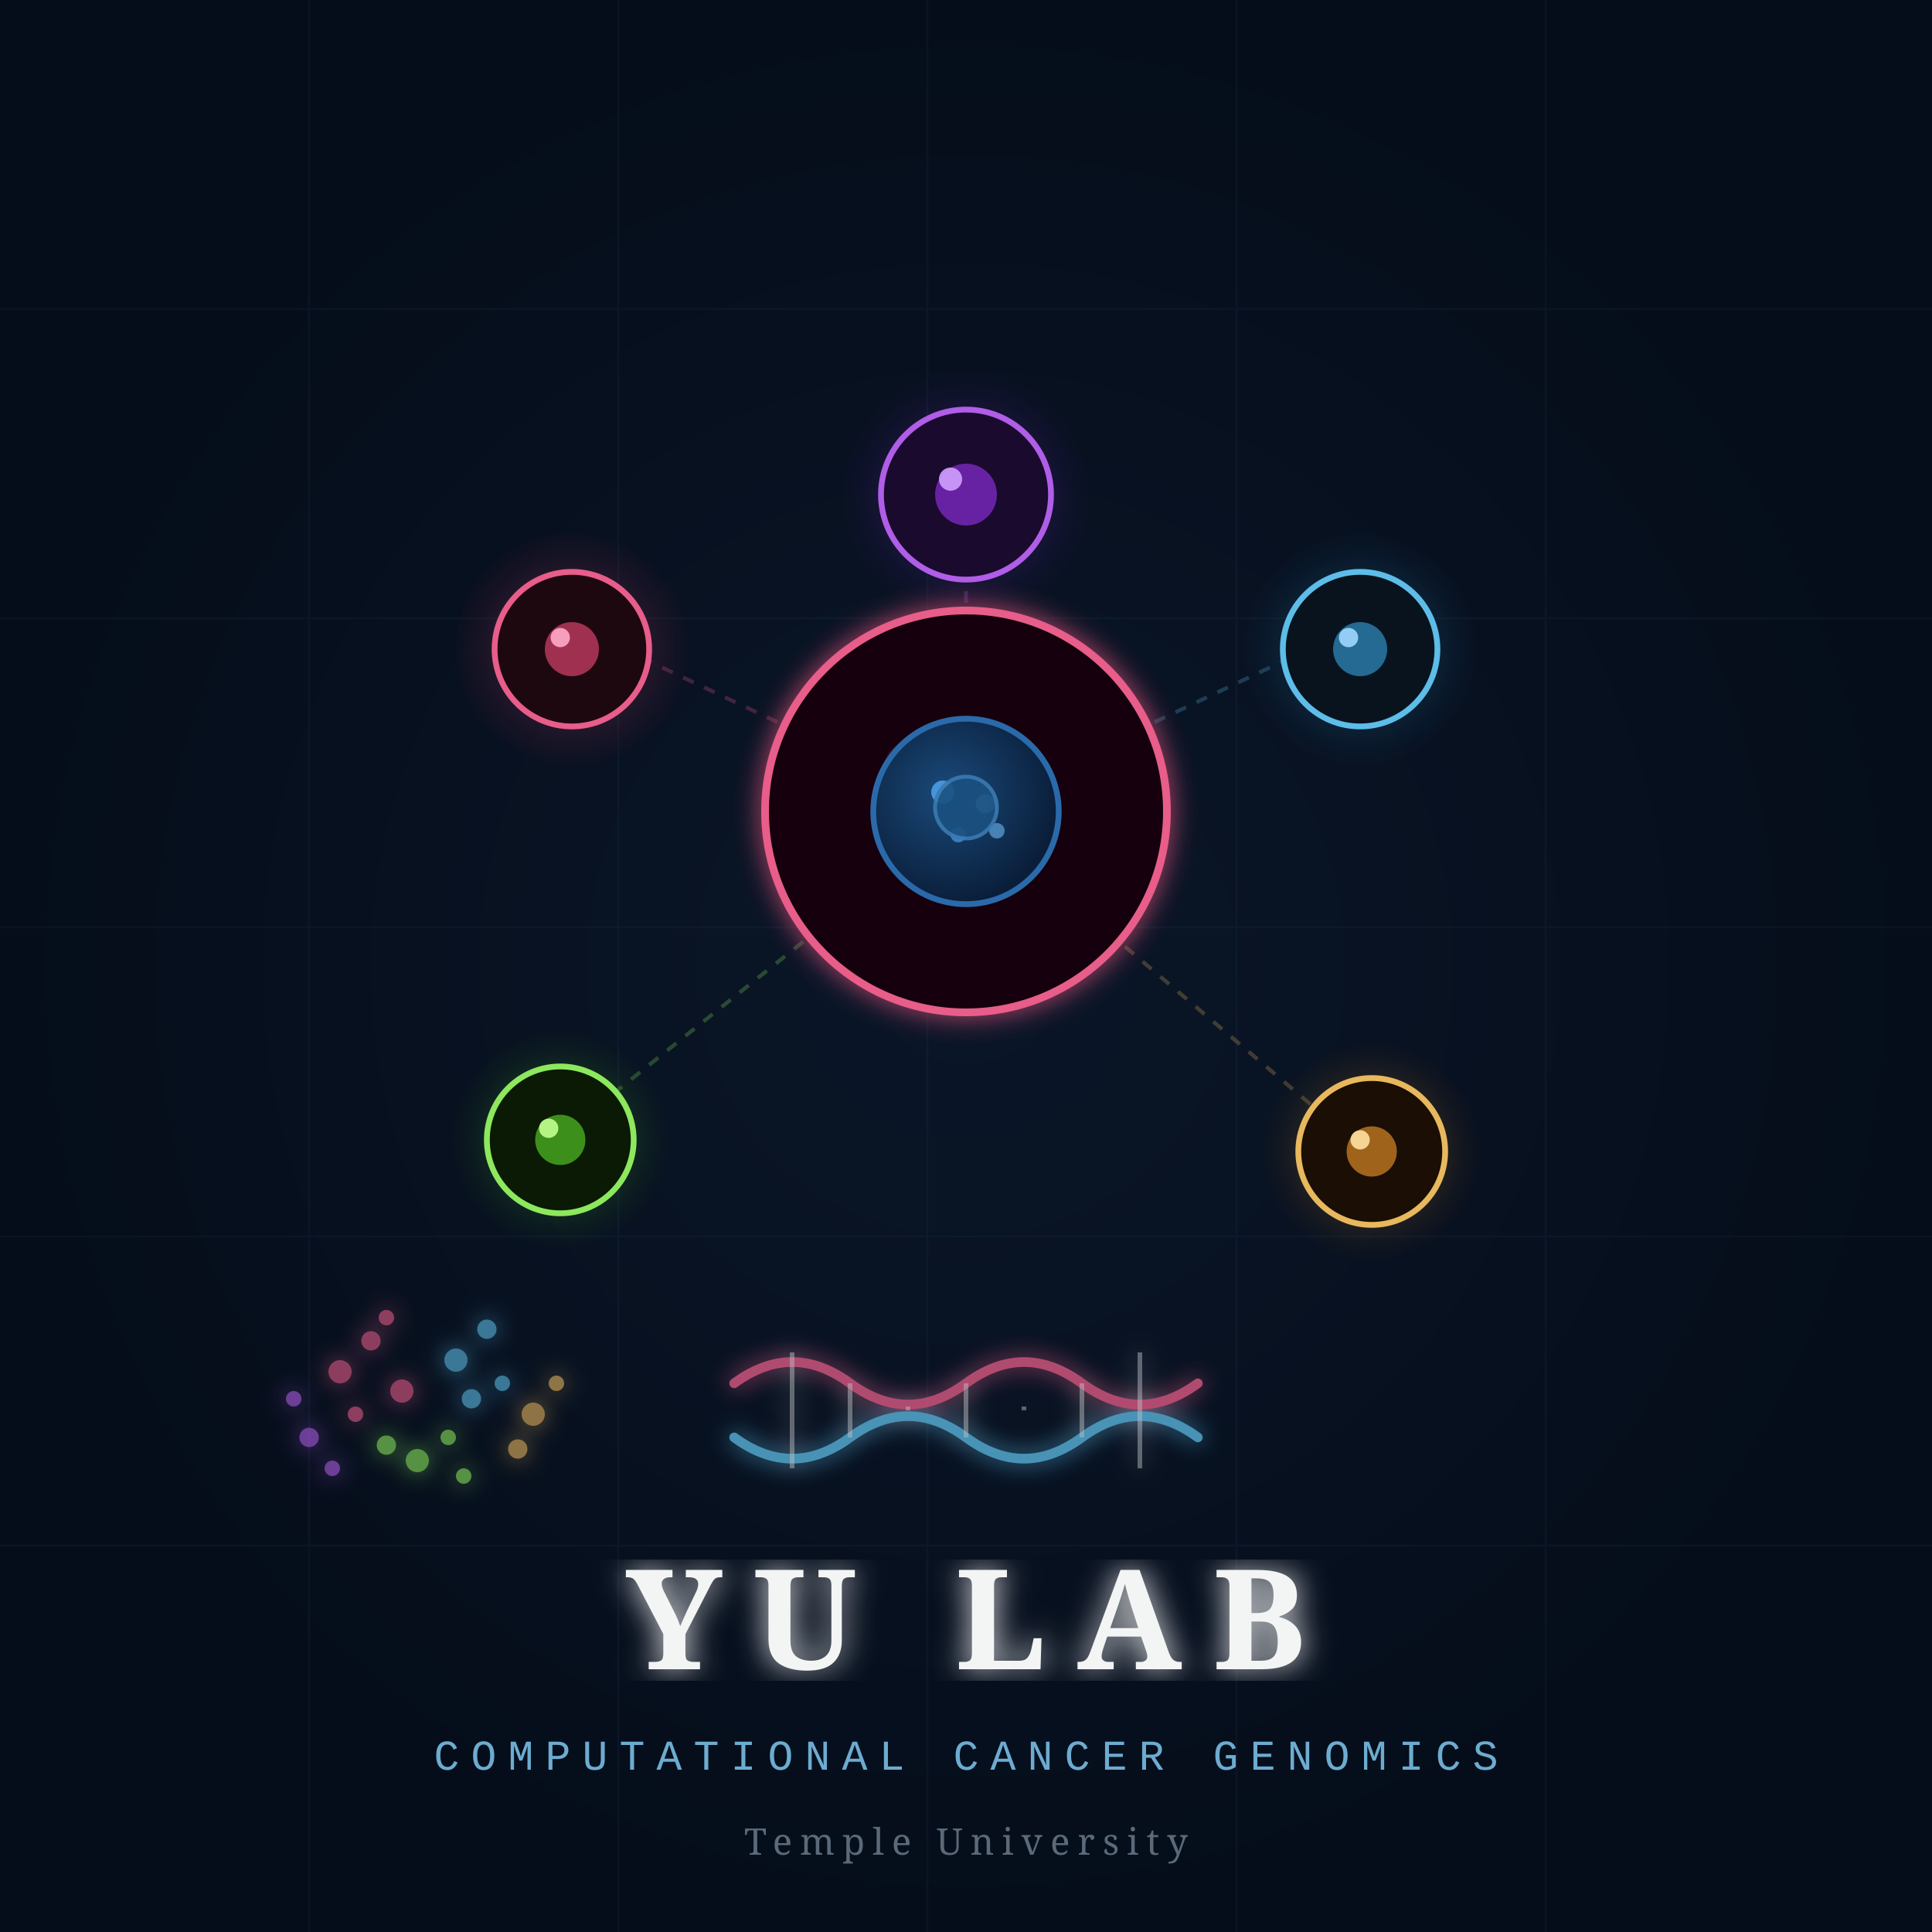
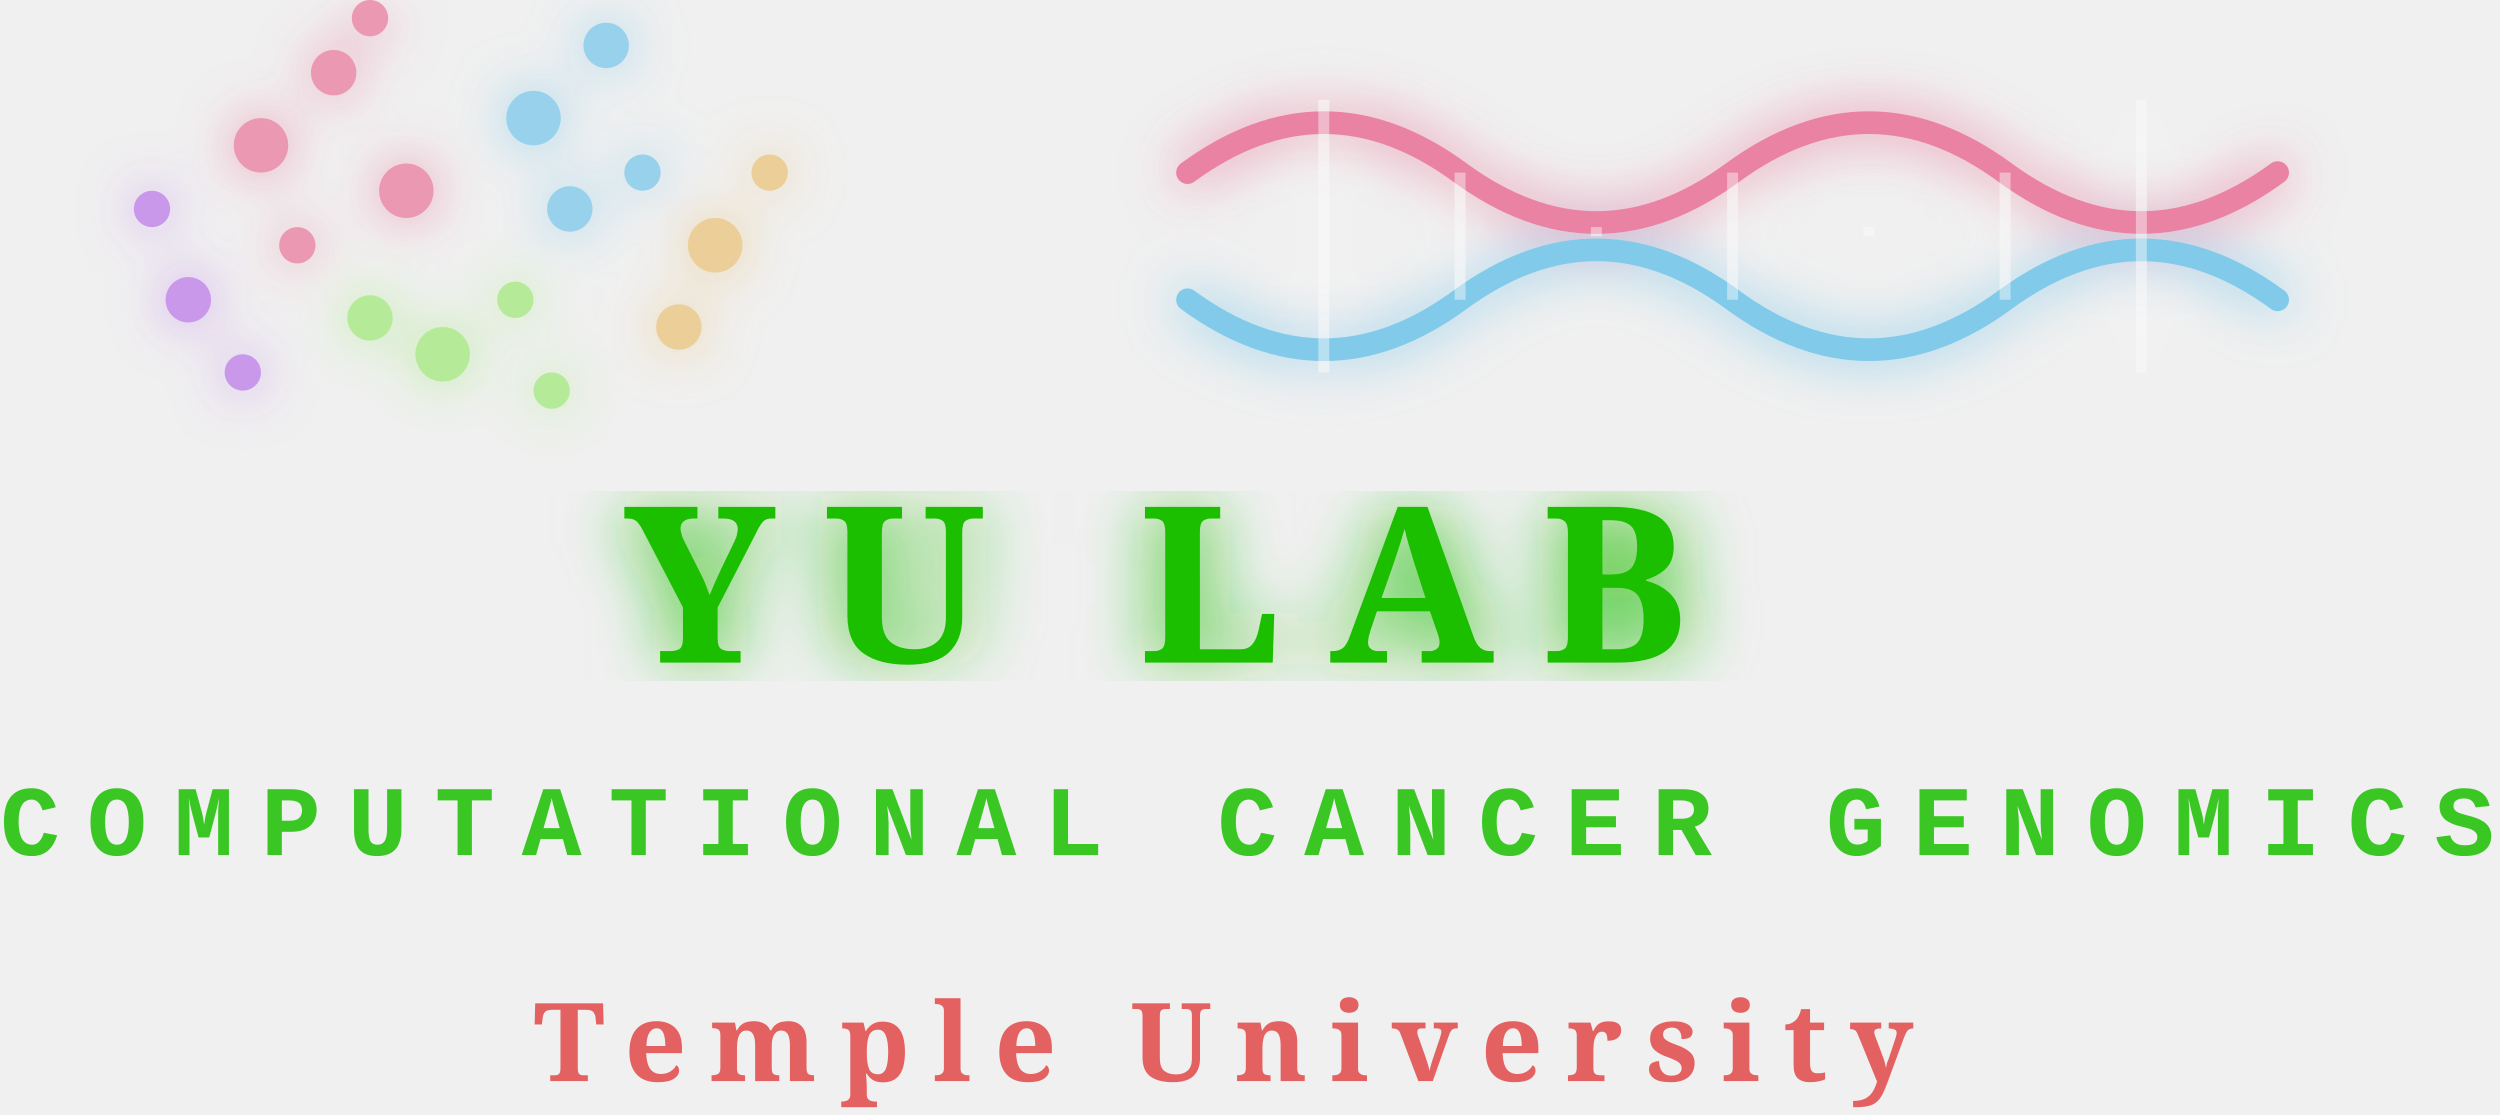
- <svg xmlns="http://www.w3.org/2000/svg" viewBox="0 0 500 500" font-family="Georgia, serif">
+ <svg xmlns="http://www.w3.org/2000/svg" id="Layer_1" version="1.1" viewBox="0 0 275.21 122.64">
  <defs>
-     <radialGradient id="bgGrad" cx="50%" cy="50%" r="50%">
-       <stop offset="0%" stop-color="#0a1628" />
-       <stop offset="100%" stop-color="#050d1a" />
-     </radialGradient>
-     <radialGradient id="cellGlow1" cx="50%" cy="50%" r="50%">
-       <stop offset="0%" stop-color="#e85d8a" stop-opacity="0.9" />
-       <stop offset="60%" stop-color="#c0395f" stop-opacity="0.6" />
-       <stop offset="100%" stop-color="#8b1a3a" stop-opacity="0.1" />
-     </radialGradient>
-     <radialGradient id="cellGlow2" cx="50%" cy="50%" r="50%">
-       <stop offset="0%" stop-color="#5dbde8" stop-opacity="0.9" />
-       <stop offset="60%" stop-color="#2a7fb0" stop-opacity="0.6" />
-       <stop offset="100%" stop-color="#0d3d5c" stop-opacity="0.1" />
-     </radialGradient>
-     <radialGradient id="cellGlow3" cx="50%" cy="50%" r="50%">
-       <stop offset="0%" stop-color="#8de85d" stop-opacity="0.9" />
-       <stop offset="60%" stop-color="#4aad20" stop-opacity="0.6" />
-       <stop offset="100%" stop-color="#1d4a08" stop-opacity="0.1" />
-     </radialGradient>
-     <radialGradient id="cellGlow4" cx="50%" cy="50%" r="50%">
-       <stop offset="0%" stop-color="#e8b85d" stop-opacity="0.9" />
-       <stop offset="60%" stop-color="#c07820" stop-opacity="0.6" />
-       <stop offset="100%" stop-color="#5c3008" stop-opacity="0.1" />
-     </radialGradient>
-     <radialGradient id="cellGlow5" cx="50%" cy="50%" r="50%">
-       <stop offset="0%" stop-color="#b05de8" stop-opacity="0.9" />
-       <stop offset="60%" stop-color="#7a28c0" stop-opacity="0.6" />
-       <stop offset="100%" stop-color="#3a0d5c" stop-opacity="0.1" />
-     </radialGradient>
-     <radialGradient id="nucGrad" cx="40%" cy="40%" r="60%">
-       <stop offset="0%" stop-color="#1a4a7a" />
-       <stop offset="100%" stop-color="#0a1e3a" />
-     </radialGradient>
+     <style>
+       .st0 {
+         fill: #e85d8a;
+       }
+ 
+       .st1 {
+         font-family: CourierNewPS-BoldMT, 'Courier New';
+         font-size: 11px;
+         letter-spacing: .27em;
+         opacity: .85;
+       }
+ 
+       .st1, .st2 {
+         fill: #1abf00;
+       }
+ 
+       .st1, .st2, .st3 {
+         font-weight: 700;
+       }
+ 
+       .st1, .st3, .st4 {
+         isolation: isolate;
+       }
+ 
+       .st5 {
+         fill: #8de85d;
+       }
+ 
+       .st6 {
+         filter: url(#glow);
+         opacity: .75;
+       }
+ 
+       .st7 {
+         filter: url(#glow1);
+         opacity: .6;
+       }
+ 
+       .st8 {
+         fill: #5dbde8;
+       }
+ 
+       .st9 {
+         fill: #b05de8;
+       }
+ 
+       .st2 {
+         filter: url(#strongGlow);
+         font-size: 24px;
+         letter-spacing: .22em;
+       }
+ 
+       .st2, .st3 {
+         font-family: Georgia-Bold, Georgia;
+       }
+ 
+       .st3 {
+         fill: #dd1414;
+         font-size: 12px;
+         letter-spacing: .21em;
+         opacity: .65;
+       }
+ 
+       .st10 {
+         stroke: #5dbde8;
+       }
+ 
+       .st10, .st4, .st11 {
+         fill: none;
+       }
+ 
+       .st10, .st11 {
+         stroke-linecap: round;
+         stroke-width: 2.5px;
+       }
+ 
+       .st4 {
+         opacity: .45;
+         stroke: #fff;
+         stroke-width: 1.2px;
+       }
+ 
+       .st12 {
+         fill: #e8b85d;
+       }
+ 
+       .st11 {
+         stroke: #e85d8a;
+       }
+     </style>
    <filter id="glow" x="-50%" y="-50%" width="200%" height="200%">
-       <feGaussianBlur stdDeviation="3" result="blur" />
+       <feGaussianBlur result="blur" stdDeviation="3" />
+       <feMerge>
+         <feMergeNode in="blur" />
+         <feMergeNode in="SourceGraphic" />
+       </feMerge>
+     </filter>
+     <filter id="glow1" data-name="glow" x="-50%" y="-50%" width="200%" height="200%">
+       <feGaussianBlur result="blur" stdDeviation="3" />
      <feMerge>
        <feMergeNode in="blur" />
        <feMergeNode in="SourceGraphic" />
      </feMerge>
    </filter>
    <filter id="strongGlow">
-       <feGaussianBlur stdDeviation="4" result="blur" />
+       <feGaussianBlur result="blur" stdDeviation="4" />
      <feMerge>
        <feMergeNode in="blur" />
        <feMergeNode in="SourceGraphic" />
      </feMerge>
    </filter>
  </defs>
-   <rect width="500" height="500" fill="url(#bgGrad)" />
-   <g opacity="0.06" stroke="#4488cc" stroke-width="0.5">
-     <line x1="0" y1="80" x2="500" y2="80" />
-     <line x1="0" y1="160" x2="500" y2="160" />
-     <line x1="0" y1="240" x2="500" y2="240" />
-     <line x1="0" y1="320" x2="500" y2="320" />
-     <line x1="0" y1="400" x2="500" y2="400" />
-     <line x1="80" y1="0" x2="80" y2="500" />
-     <line x1="160" y1="0" x2="160" y2="500" />
-     <line x1="240" y1="0" x2="240" y2="500" />
-     <line x1="320" y1="0" x2="320" y2="500" />
-     <line x1="400" y1="0" x2="400" y2="500" />
+   <g class="st6">
+     <path class="st11" d="M130.73,19c10-7.33,20-7.33,30,0s20,7.33,30,0,20-7.33,30,0,20,7.33,30,0" />
+     <path class="st10" d="M130.73,33c10,7.33,20,7.33,30,0s20-7.33,30,0,20,7.33,30,0,20-7.33,30,0" />
+     <line class="st4" x1="145.73" y1="11" x2="145.73" y2="41" />
+     <line class="st4" x1="160.73" y1="19" x2="160.73" y2="33" />
+     <line class="st4" x1="190.73" y1="19" x2="190.73" y2="33" />
+     <line class="st4" x1="220.73" y1="19" x2="220.73" y2="33" />
+     <line class="st4" x1="235.73" y1="11" x2="235.73" y2="41" />
+     <line class="st4" x1="175.73" y1="25" x2="175.73" y2="26" />
+     <line class="st4" x1="205.73" y1="25" x2="205.73" y2="26" />
  </g>
-   <g opacity="0.25" stroke-width="1">
-     <line x1="250" y1="210" x2="155" y2="165" stroke="#e85d8a" stroke-dasharray="3,3" />
-     <line x1="250" y1="210" x2="345" y2="165" stroke="#5dbde8" stroke-dasharray="3,3" />
-     <line x1="250" y1="210" x2="150" y2="290" stroke="#8de85d" stroke-dasharray="3,3" />
-     <line x1="250" y1="210" x2="350" y2="295" stroke="#e8b85d" stroke-dasharray="3,3" />
-     <line x1="250" y1="210" x2="250" y2="135" stroke="#b05de8" stroke-dasharray="3,3" />
+   <g class="st7">
+     <circle class="st0" cx="28.73" cy="16" r="3" />
+     <circle class="st0" cx="36.73" cy="8" r="2.5" />
+     <circle class="st0" cx="44.73" cy="21" r="3" />
+     <circle class="st0" cx="32.73" cy="27" r="2" />
+     <circle class="st0" cx="40.73" cy="2" r="2" />
+     <circle class="st8" cx="58.73" cy="13" r="3" />
+     <circle class="st8" cx="66.73" cy="5" r="2.5" />
+     <circle class="st8" cx="70.73" cy="19" r="2" />
+     <circle class="st8" cx="62.73" cy="23" r="2.5" />
+     <circle class="st5" cx="48.73" cy="39" r="3" />
+     <circle class="st5" cx="56.73" cy="33" r="2" />
+     <circle class="st5" cx="40.73" cy="35" r="2.5" />
+     <circle class="st5" cx="60.73" cy="43" r="2" />
+     <circle class="st12" cx="78.73" cy="27" r="3" />
+     <circle class="st12" cx="84.73" cy="19" r="2" />
+     <circle class="st12" cx="74.73" cy="36" r="2.5" />
+     <circle class="st9" cx="20.73" cy="33" r="2.5" />
+     <circle class="st9" cx="26.73" cy="41" r="2" />
+     <circle class="st9" cx="16.73" cy="23" r="2" />
  </g>
-   <circle cx="250" cy="128" r="32" fill="url(#cellGlow5)" opacity="0.3" />
-   <circle cx="250" cy="128" r="22" fill="#1a0a2e" stroke="#b05de8" stroke-width="1.5" />
-   <circle cx="250" cy="128" r="8" fill="#7a28c0" opacity="0.8" />
-   <circle cx="246" cy="124" r="3" fill="#d0a0ff" opacity="0.9" />
-   <circle cx="148" cy="168" r="30" fill="url(#cellGlow1)" opacity="0.3" />
-   <circle cx="148" cy="168" r="20" fill="#1e0810" stroke="#e85d8a" stroke-width="1.5" />
-   <circle cx="148" cy="168" r="7" fill="#c0395f" opacity="0.8" />
-   <circle cx="145" cy="165" r="2.5" fill="#ffaac8" opacity="0.9" />
-   <circle cx="352" cy="168" r="30" fill="url(#cellGlow2)" opacity="0.3" />
-   <circle cx="352" cy="168" r="20" fill="#08131e" stroke="#5dbde8" stroke-width="1.5" />
-   <circle cx="352" cy="168" r="7" fill="#2a7fb0" opacity="0.8" />
-   <circle cx="349" cy="165" r="2.5" fill="#a0d8ff" opacity="0.9" />
-   <circle cx="145" cy="295" r="28" fill="url(#cellGlow3)" opacity="0.3" />
-   <circle cx="145" cy="295" r="19" fill="#0a1a05" stroke="#8de85d" stroke-width="1.5" />
-   <circle cx="145" cy="295" r="6.5" fill="#4aad20" opacity="0.8" />
-   <circle cx="142" cy="292" r="2.5" fill="#c0ff90" opacity="0.9" />
-   <circle cx="355" cy="298" r="28" fill="url(#cellGlow4)" opacity="0.3" />
-   <circle cx="355" cy="298" r="19" fill="#1a0e05" stroke="#e8b85d" stroke-width="1.5" />
-   <circle cx="355" cy="298" r="6.5" fill="#c07820" opacity="0.8" />
-   <circle cx="352" cy="295" r="2.5" fill="#ffe0a0" opacity="0.9" />
-   <circle cx="250" cy="210" r="60" fill="url(#cellGlow1)" opacity="0.2" />
-   <circle cx="250" cy="210" r="52" fill="#120508" stroke="#e85d8a" stroke-width="2" filter="url(#glow)" />
-   <circle cx="235" cy="198" r="6" fill="#3a1020" opacity="0.6" />
-   <circle cx="265" cy="222" r="5" fill="#3a1020" opacity="0.5" />
-   <circle cx="258" cy="195" r="4" fill="#3a1020" opacity="0.4" />
-   <circle cx="238" cy="225" r="4" fill="#3a1020" opacity="0.4" />
-   <circle cx="250" cy="210" r="24" fill="url(#nucGrad)" stroke="#2a6aaa" stroke-width="1.5" />
-   <circle cx="244" cy="205" r="3" fill="#4a9de8" opacity="0.9" />
-   <circle cx="255" cy="208" r="2.5" fill="#6ab8f0" opacity="0.8" />
-   <circle cx="248" cy="216" r="2" fill="#4a9de8" opacity="0.7" />
-   <circle cx="258" cy="215" r="2" fill="#6ab8f0" opacity="0.6" />
-   <circle cx="250" cy="209" r="8" fill="#1a5080" opacity="0.9" stroke="#3a7ab0" stroke-width="1" />
-   <g filter="url(#glow)" opacity="0.75">
-     <path d="M 190 358 Q 205 347 220 358 Q 235 369 250 358 Q 265 347 280 358 Q 295 369 310 358" fill="none" stroke="#e85d8a" stroke-width="2.5" stroke-linecap="round" />
-     <path d="M 190 372 Q 205 383 220 372 Q 235 361 250 372 Q 265 383 280 372 Q 295 361 310 372" fill="none" stroke="#5dbde8" stroke-width="2.5" stroke-linecap="round" />
-     <line x1="205" y1="350" x2="205" y2="380" stroke="#ffffff" stroke-width="1.2" opacity="0.45" />
-     <line x1="220" y1="358" x2="220" y2="372" stroke="#ffffff" stroke-width="1.2" opacity="0.45" />
-     <line x1="250" y1="358" x2="250" y2="372" stroke="#ffffff" stroke-width="1.2" opacity="0.45" />
-     <line x1="280" y1="358" x2="280" y2="372" stroke="#ffffff" stroke-width="1.2" opacity="0.45" />
-     <line x1="295" y1="350" x2="295" y2="380" stroke="#ffffff" stroke-width="1.2" opacity="0.45" />
-     <line x1="235" y1="364" x2="235" y2="365" stroke="#ffffff" stroke-width="1.2" opacity="0.45" />
-     <line x1="265" y1="364" x2="265" y2="365" stroke="#ffffff" stroke-width="1.2" opacity="0.45" />
-   </g>
-   <g opacity="0.6" filter="url(#glow)">
-     <circle cx="88" cy="355" r="3" fill="#e85d8a" />
-     <circle cx="96" cy="347" r="2.5" fill="#e85d8a" />
-     <circle cx="104" cy="360" r="3" fill="#e85d8a" />
-     <circle cx="92" cy="366" r="2" fill="#e85d8a" />
-     <circle cx="100" cy="341" r="2" fill="#e85d8a" />
-     <circle cx="118" cy="352" r="3" fill="#5dbde8" />
-     <circle cx="126" cy="344" r="2.5" fill="#5dbde8" />
-     <circle cx="130" cy="358" r="2" fill="#5dbde8" />
-     <circle cx="122" cy="362" r="2.5" fill="#5dbde8" />
-     <circle cx="108" cy="378" r="3" fill="#8de85d" />
-     <circle cx="116" cy="372" r="2" fill="#8de85d" />
-     <circle cx="100" cy="374" r="2.5" fill="#8de85d" />
-     <circle cx="120" cy="382" r="2" fill="#8de85d" />
-     <circle cx="138" cy="366" r="3" fill="#e8b85d" />
-     <circle cx="144" cy="358" r="2" fill="#e8b85d" />
-     <circle cx="134" cy="375" r="2.5" fill="#e8b85d" />
-     <circle cx="80" cy="372" r="2.5" fill="#b05de8" />
-     <circle cx="86" cy="380" r="2" fill="#b05de8" />
-     <circle cx="76" cy="362" r="2" fill="#b05de8" />
-   </g>
-   <text x="250" y="432" text-anchor="middle" font-size="36" font-weight="bold" letter-spacing="8" fill="#ffffff" filter="url(#strongGlow)" opacity="0.95">YU LAB</text>
-   <text x="250" y="458" text-anchor="middle" font-size="11" letter-spacing="3" fill="#7ec8f0" opacity="0.85" font-family="'Courier New', monospace">COMPUTATIONAL CANCER GENOMICS</text>
-   <text x="250" y="480" text-anchor="middle" font-size="9.5" letter-spacing="2" fill="#8899aa" opacity="0.65" font-family="Georgia, serif">Temple University</text>
+   <text class="st2" transform="translate(68.73 72.94)">
+     <tspan x="0" y="0">YU LAB</tspan>
+   </text>
+   <text class="st1" transform="translate(0 94.13)">
+     <tspan x="0" y="0">COMPUTATIONAL CANCER GENOMICS</tspan>
+   </text>
+   <text class="st3" transform="translate(58.73 119.01)">
+     <tspan x="0" y="0">Temple University</tspan>
+   </text>
</svg>
